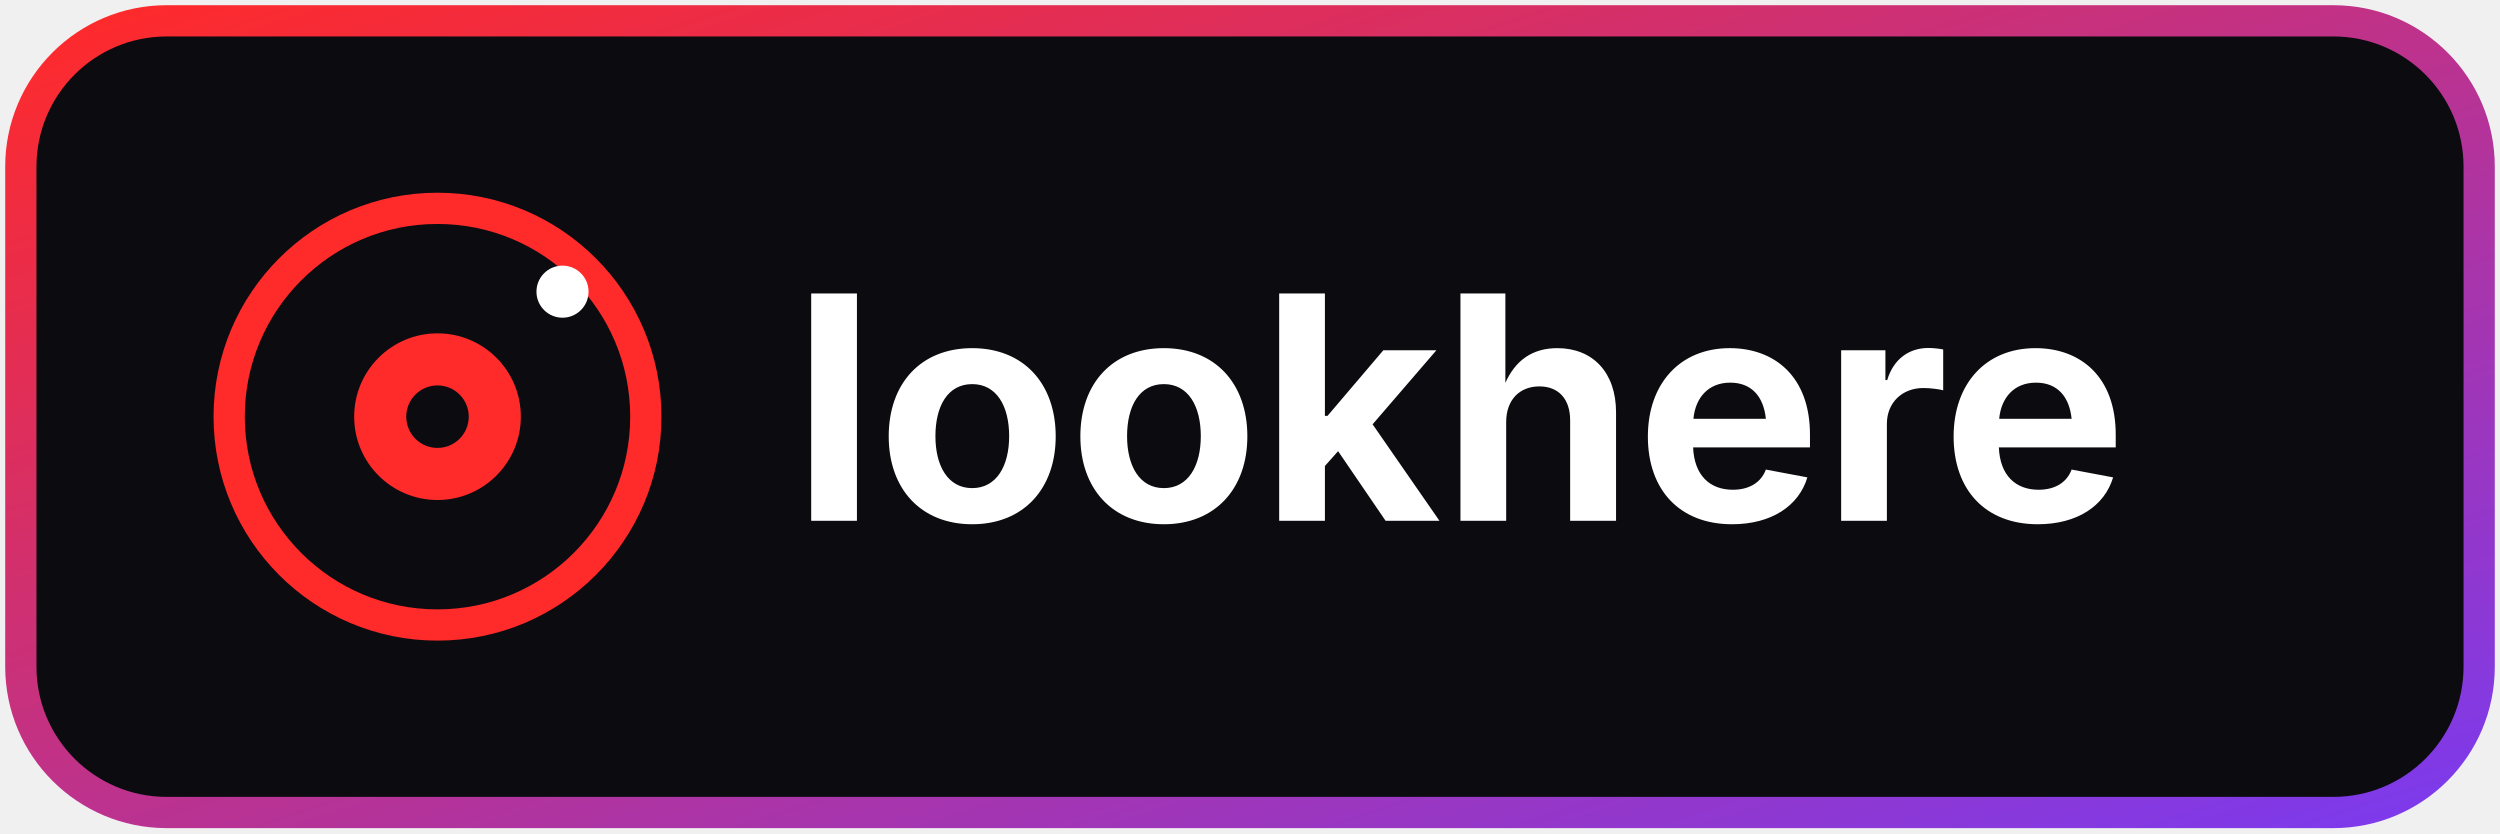
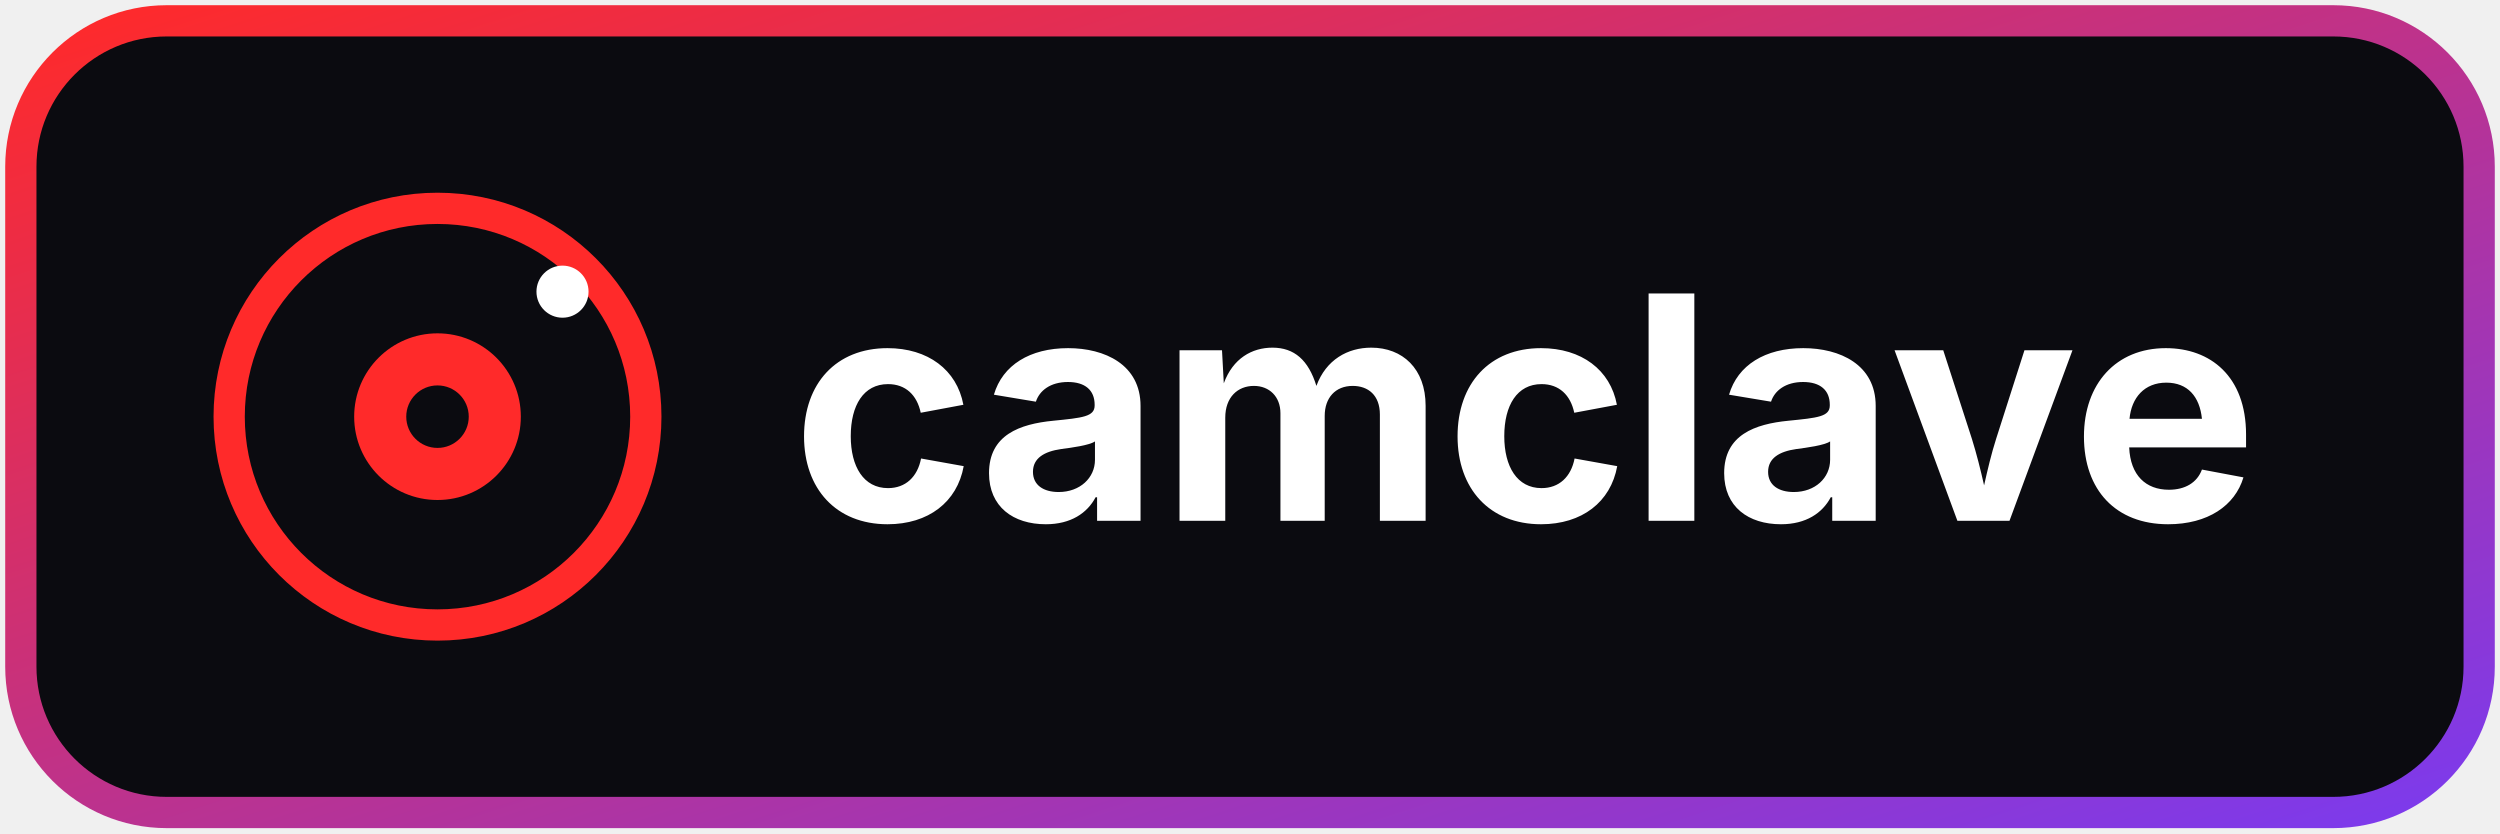
- <svg xmlns="http://www.w3.org/2000/svg" viewBox="0 0 240 80" width="480" height="160" role="img" aria-label="lookhere">
+ <svg xmlns="http://www.w3.org/2000/svg" viewBox="0 0 240 80" width="480" height="160" role="img" aria-label="camclave">
  <defs>
    <linearGradient id="g" x1="0" x2="1" y1="0" y2="1">
      <stop offset="0%" stop-color="#ff2a2a" />
      <stop offset="100%" stop-color="#7c3aed" />
    </linearGradient>
  </defs>
  <rect x="2" y="2" width="236" height="76" rx="14" fill="#0b0b10" stroke="url(#g)" stroke-width="3" />
  <g transform="translate(20,18)">
    <circle cx="22" cy="22" r="20" fill="none" stroke="#ff2a2a" stroke-width="3" />
    <circle cx="22" cy="22" r="8" fill="#ff2a2a" />
    <circle cx="22" cy="22" r="3" fill="#0b0b10" />
    <circle cx="34" cy="10" r="2.5" fill="#fff" />
  </g>
-   <text x="76" y="50" font-family="Segoe UI, Inter, system-ui, sans-serif" font-size="30" font-weight="700" fill="#ffffff">lookhere</text>
+   <text x="76" y="50" font-family="Segoe UI, Inter, system-ui, sans-serif" font-size="30" font-weight="700" fill="#ffffff">camclave</text>
</svg>
